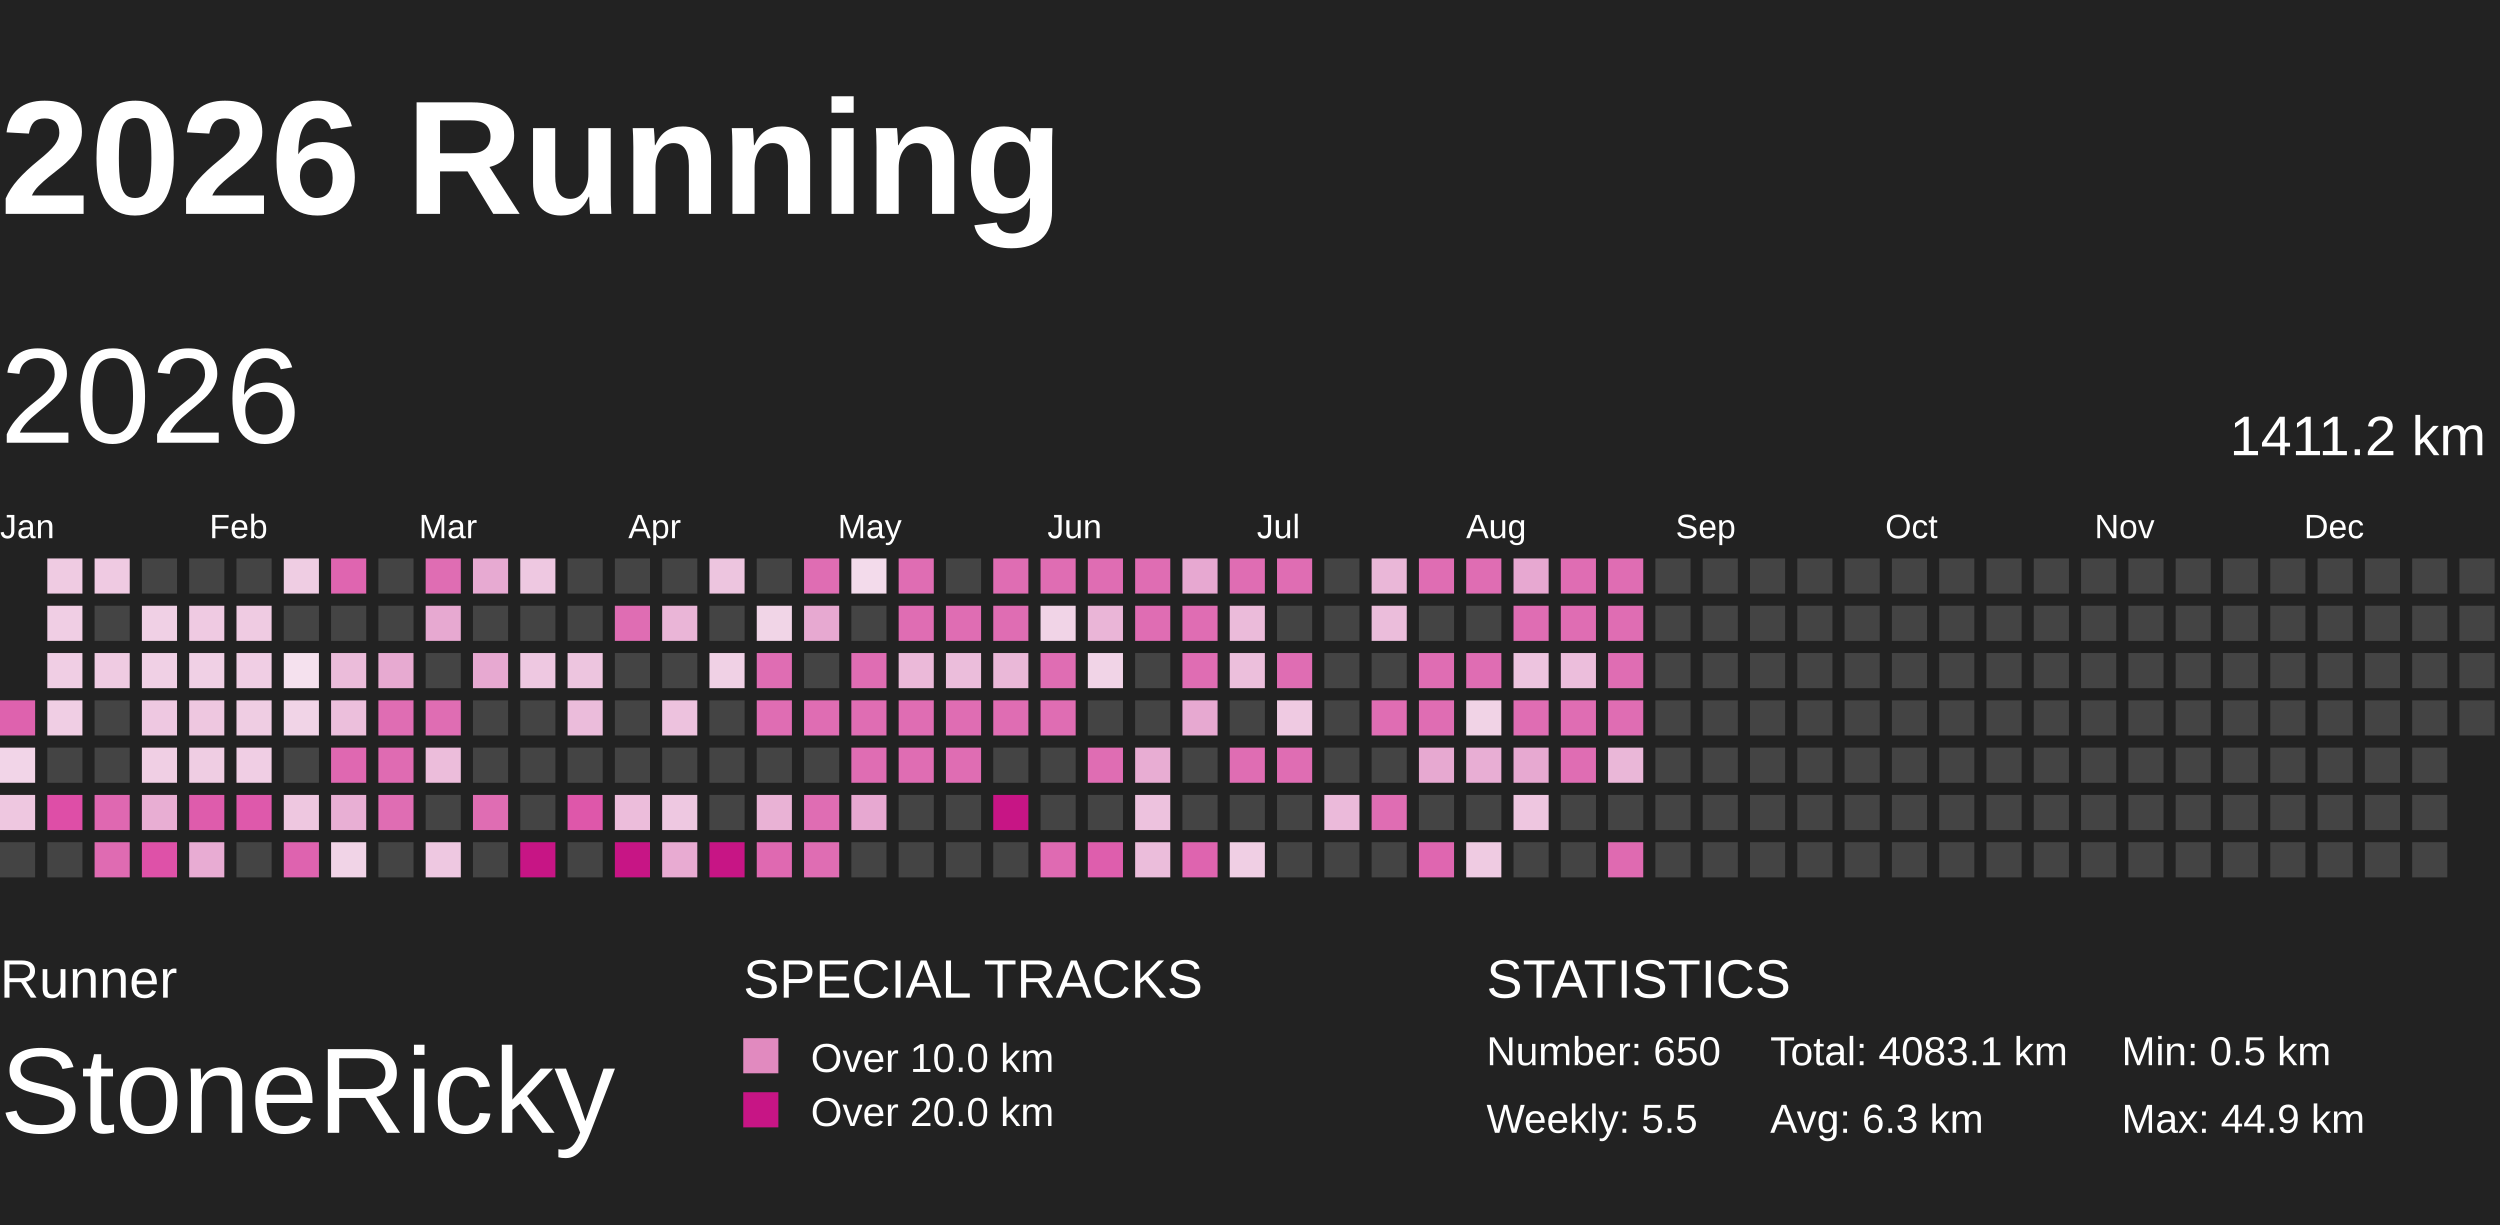
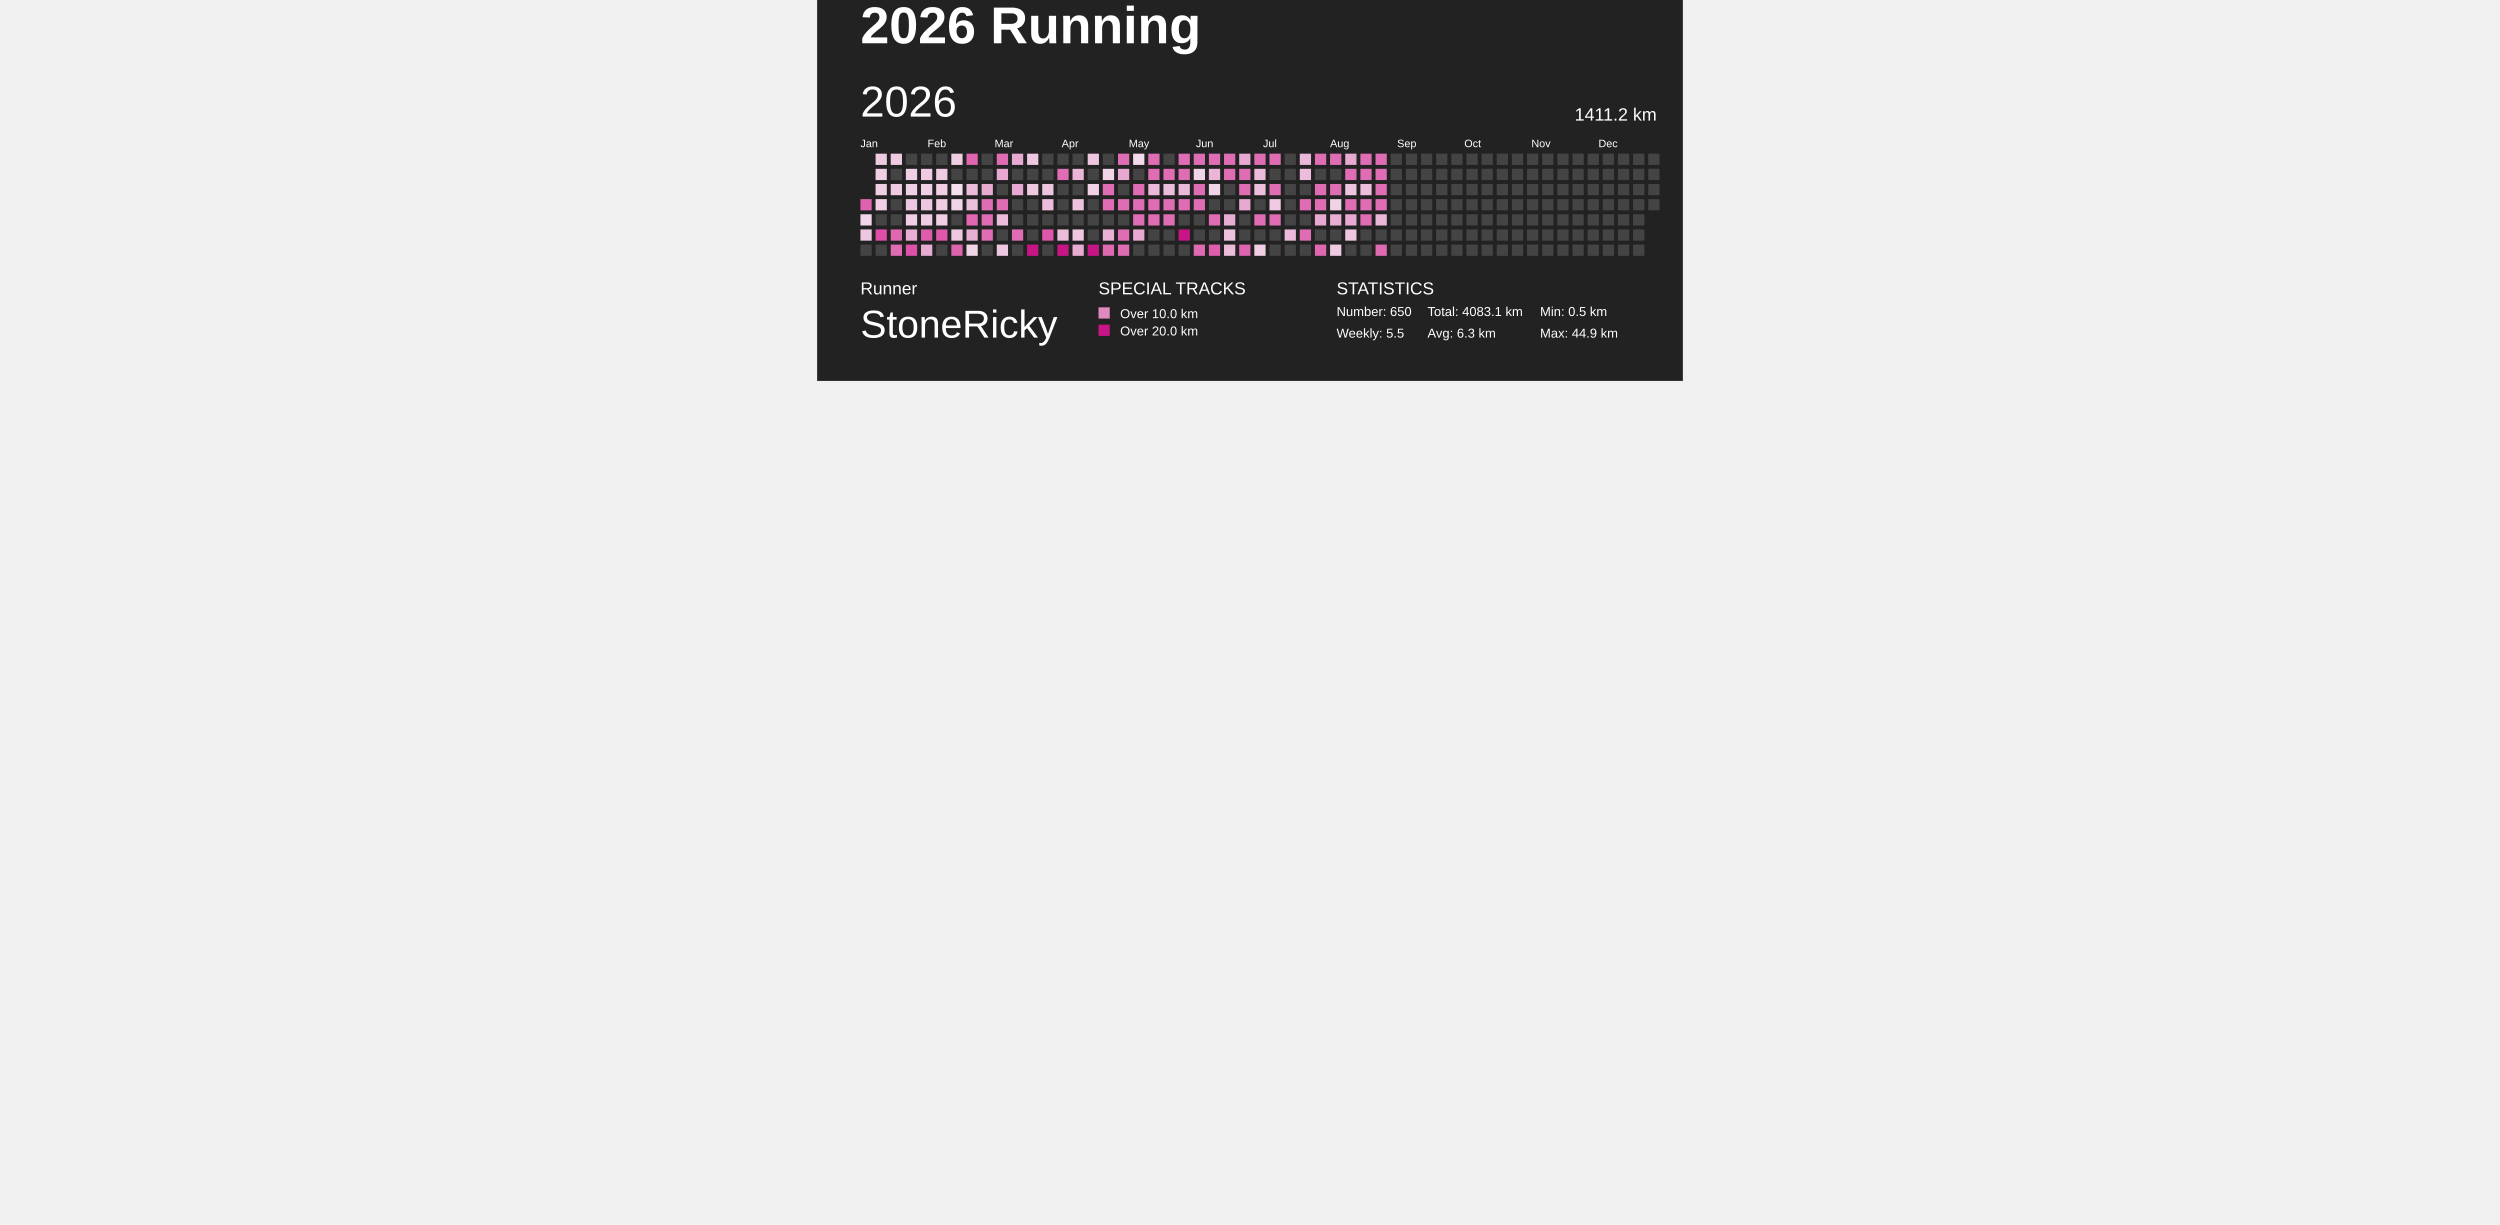
- <svg xmlns="http://www.w3.org/2000/svg" baseProfile="full" height="98mm" version="1.1" viewBox="10,9,185,81" width="200mm">
+ <svg xmlns="http://www.w3.org/2000/svg" baseProfile="full" height="98mm" version="1.1" viewBox="10,10,180,283" width="200mm">
  <defs>
    <pattern height="2" id="indoor-stripe" patternUnits="userSpaceOnUse" width="2">
      <line stroke="white" stroke-opacity="0.45" stroke-width="0.5" x1="0" x2="2" y1="2" y2="0" />
    </pattern>
  </defs>
  <rect fill="#222222" height="98" width="200" x="0" y="0" />
  <text fill="#FFFFFF" style="font-size:12px; font-family:Arial; font-weight:bold;" x="10" y="20">2026 Running</text>
  <text fill="#FFFFFF" style="font-size:4px; font-family:Arial" x="10" y="78">Runner</text>
  <text fill="#FFFFFF" style="font-size:9px; font-family:Arial" x="10" y="88">StoneRicky</text>
  <text fill="#FFFFFF" style="font-size:4px; font-family:Arial" x="65" y="78">SPECIAL TRACKS</text>
  <rect fill="#E18ABF" height="2.6" width="2.6" x="65" y="81" />
  <text fill="#FFFFFF" style="font-size:3px; font-family:Arial" x="70" y="83.5">Over 10.0 km</text>
  <rect fill="#C71585" height="2.6" width="2.6" x="65" y="85" />
  <text fill="#FFFFFF" style="font-size:3px; font-family:Arial" x="70" y="87.5">Over 20.0 km</text>
  <text fill="#FFFFFF" style="font-size:4px; font-family:Arial" x="120" y="78">STATISTICS</text>
  <text fill="#FFFFFF" style="font-size:3px; font-family:Arial" x="120" y="83">Number: 650</text>
  <text fill="#FFFFFF" style="font-size:3px; font-family:Arial" x="120" y="88">Weekly: 5.5</text>
  <text fill="#FFFFFF" style="font-size:3px; font-family:Arial" x="141" y="83">Total: 4083.1 km</text>
  <text fill="#FFFFFF" style="font-size:3px; font-family:Arial" x="141" y="88">Avg: 6.3 km</text>
  <text fill="#FFFFFF" style="font-size:3px; font-family:Arial" x="167" y="83">Min: 0.5 km</text>
  <text fill="#FFFFFF" style="font-size:3px; font-family:Arial" x="167" y="88">Max: 44.9 km</text>
  <text dominant-baseline="hanging" fill="#FFFFFF" style="font-size:10.0px; font-family:Arial;" x="10" y="30">2026</text>
  <text dominant-baseline="hanging" fill="#FFFFFF" style="font-size:4.125px; font-family:Arial;" x="175" y="35">1411.2 km</text>
  <text fill="#FFFFFF" style="font-size:2.5px; font-family:Arial" x="10.0" y="44">Jan</text>
  <text fill="#FFFFFF" style="font-size:2.5px; font-family:Arial" x="25.5" y="44">Feb</text>
  <text fill="#FFFFFF" style="font-size:2.5px; font-family:Arial" x="41.0" y="44">Mar</text>
  <text fill="#FFFFFF" style="font-size:2.5px; font-family:Arial" x="56.5" y="44">Apr</text>
  <text fill="#FFFFFF" style="font-size:2.5px; font-family:Arial" x="72.0" y="44">May</text>
  <text fill="#FFFFFF" style="font-size:2.5px; font-family:Arial" x="87.5" y="44">Jun</text>
  <text fill="#FFFFFF" style="font-size:2.5px; font-family:Arial" x="103.0" y="44">Jul</text>
  <text fill="#FFFFFF" style="font-size:2.5px; font-family:Arial" x="118.5" y="44">Aug</text>
  <text fill="#FFFFFF" style="font-size:2.5px; font-family:Arial" x="134.0" y="44">Sep</text>
  <text fill="#FFFFFF" style="font-size:2.5px; font-family:Arial" x="149.5" y="44">Oct</text>
  <text fill="#FFFFFF" style="font-size:2.5px; font-family:Arial" x="165.0" y="44">Nov</text>
  <text fill="#FFFFFF" style="font-size:2.5px; font-family:Arial" x="180.5" y="44">Dec</text>
  <rect fill="#de62ae" height="2.6" width="2.6" x="10.0" y="56.0" />
  <rect fill="#f2d5e8" height="2.6" width="2.6" x="10.0" y="59.5" />
  <rect fill="#eec7e0" height="2.6" width="2.6" x="10.0" y="63.0" />
  <rect fill="#444444" height="2.6" width="2.6" x="10.0" y="66.5" />
  <rect fill="#efcbe2" height="2.6" width="2.6" x="13.5" y="45.5" />
  <rect fill="#f0cee4" height="2.6" width="2.6" x="13.5" y="49.0" />
  <rect fill="#f0cee4" height="2.6" width="2.6" x="13.5" y="52.5" />
  <rect fill="#f0cee4" height="2.6" width="2.6" x="13.5" y="56.0" />
  <rect fill="#444444" height="2.6" width="2.6" x="13.5" y="59.5" />
  <rect fill="#de4ea7" height="2.6" width="2.6" x="13.5" y="63.0" />
  <rect fill="#444444" height="2.6" width="2.6" x="13.5" y="66.5" />
  <rect fill="#efcae2" height="2.6" width="2.6" x="17.0" y="45.5" />
  <rect fill="#444444" height="2.6" width="2.6" x="17.0" y="49.0" />
  <rect fill="#efcbe2" height="2.6" width="2.6" x="17.0" y="52.5" />
  <rect fill="#444444" height="2.6" width="2.6" x="17.0" y="56.0" />
  <rect fill="#444444" height="2.6" width="2.6" x="17.0" y="59.5" />
  <rect fill="#df68b1" height="2.6" width="2.6" x="17.0" y="63.0" />
  <rect fill="#df6bb2" height="2.6" width="2.6" x="17.0" y="66.5" />
  <rect fill="#444444" height="2.6" width="2.6" x="20.5" y="45.5" />
  <rect fill="#f0d0e5" height="2.6" width="2.6" x="20.5" y="49.0" />
  <rect fill="#f0d0e5" height="2.6" width="2.6" x="20.5" y="52.5" />
  <rect fill="#eec8e1" height="2.6" width="2.6" x="20.5" y="56.0" />
  <rect fill="#f0cfe4" height="2.6" width="2.6" x="20.5" y="59.5" />
  <rect fill="#e8aed3" height="2.6" width="2.6" x="20.5" y="63.0" />
  <rect fill="#de51a8" height="2.6" width="2.6" x="20.5" y="66.5" />
  <rect fill="#444444" height="2.6" width="2.6" x="24.0" y="45.5" />
  <rect fill="#efcae2" height="2.6" width="2.6" x="24.0" y="49.0" />
  <rect fill="#f0d0e5" height="2.6" width="2.6" x="24.0" y="52.5" />
  <rect fill="#eec7e0" height="2.6" width="2.6" x="24.0" y="56.0" />
  <rect fill="#efcde3" height="2.6" width="2.6" x="24.0" y="59.5" />
  <rect fill="#de5cac" height="2.6" width="2.6" x="24.0" y="63.0" />
  <rect fill="#e8acd3" height="2.6" width="2.6" x="24.0" y="66.5" />
  <rect fill="#444444" height="2.6" width="2.6" x="27.5" y="45.5" />
  <rect fill="#efcbe2" height="2.6" width="2.6" x="27.5" y="49.0" />
  <rect fill="#f0cee4" height="2.6" width="2.6" x="27.5" y="52.5" />
  <rect fill="#efcde3" height="2.6" width="2.6" x="27.5" y="56.0" />
  <rect fill="#f0cee4" height="2.6" width="2.6" x="27.5" y="59.5" />
  <rect fill="#de59ab" height="2.6" width="2.6" x="27.5" y="63.0" />
  <rect fill="#444444" height="2.6" width="2.6" x="27.5" y="66.5" />
  <rect fill="#efcde3" height="2.6" width="2.6" x="31.0" y="45.5" />
  <rect fill="#444444" height="2.6" width="2.6" x="31.0" y="49.0" />
  <rect fill="#f5e1ee" height="2.6" width="2.6" x="31.0" y="52.5" />
  <rect fill="#f1d4e7" height="2.6" width="2.6" x="31.0" y="56.0" />
  <rect fill="#444444" height="2.6" width="2.6" x="31.0" y="59.5" />
  <rect fill="#eec7e0" height="2.6" width="2.6" x="31.0" y="63.0" />
  <rect fill="#de63af" height="2.6" width="2.6" x="31.0" y="66.5" />
  <rect fill="#df65b0" height="2.6" width="2.6" x="34.5" y="45.5" />
  <rect fill="#444444" height="2.6" width="2.6" x="34.5" y="49.0" />
  <rect fill="#ebbcda" height="2.6" width="2.6" x="34.5" y="52.5" />
  <rect fill="#ecbfdc" height="2.6" width="2.6" x="34.5" y="56.0" />
  <rect fill="#df68b1" height="2.6" width="2.6" x="34.5" y="59.5" />
  <rect fill="#e8afd4" height="2.6" width="2.6" x="34.5" y="63.0" />
  <rect fill="#f1d4e7" height="2.6" width="2.6" x="34.5" y="66.5" />
  <rect fill="#444444" height="2.6" width="2.6" x="38.0" y="45.5" />
  <rect fill="#444444" height="2.6" width="2.6" x="38.0" y="49.0" />
  <rect fill="#e7aad1" height="2.6" width="2.6" x="38.0" y="52.5" />
  <rect fill="#df6db3" height="2.6" width="2.6" x="38.0" y="56.0" />
  <rect fill="#df6bb2" height="2.6" width="2.6" x="38.0" y="59.5" />
  <rect fill="#df6db3" height="2.6" width="2.6" x="38.0" y="63.0" />
  <rect fill="#444444" height="2.6" width="2.6" x="38.0" y="66.5" />
  <rect fill="#df6db3" height="2.6" width="2.6" x="41.5" y="45.5" />
  <rect fill="#e7a9d1" height="2.6" width="2.6" x="41.5" y="49.0" />
  <rect fill="#444444" height="2.6" width="2.6" x="41.5" y="52.5" />
  <rect fill="#df6db3" height="2.6" width="2.6" x="41.5" y="56.0" />
  <rect fill="#ecbddb" height="2.6" width="2.6" x="41.5" y="59.5" />
  <rect fill="#444444" height="2.6" width="2.6" x="41.5" y="63.0" />
  <rect fill="#eec8e1" height="2.6" width="2.6" x="41.5" y="66.5" />
  <rect fill="#e7aad2" height="2.6" width="2.6" x="45.0" y="45.5" />
  <rect fill="#444444" height="2.6" width="2.6" x="45.0" y="49.0" />
  <rect fill="#e7a9d1" height="2.6" width="2.6" x="45.0" y="52.5" />
  <rect fill="#444444" height="2.6" width="2.6" x="45.0" y="56.0" />
  <rect fill="#444444" height="2.6" width="2.6" x="45.0" y="59.5" />
  <rect fill="#df6db3" height="2.6" width="2.6" x="45.0" y="63.0" />
  <rect fill="#444444" height="2.6" width="2.6" x="45.0" y="66.5" />
  <rect fill="#eec8e1" height="2.6" width="2.6" x="48.5" y="45.5" />
  <rect fill="#444444" height="2.6" width="2.6" x="48.5" y="49.0" />
  <rect fill="#eec8e1" height="2.6" width="2.6" x="48.5" y="52.5" />
  <rect fill="#444444" height="2.6" width="2.6" x="48.5" y="56.0" />
  <rect fill="#444444" height="2.6" width="2.6" x="48.5" y="59.5" />
  <rect fill="#444444" height="2.6" width="2.6" x="48.5" y="63.0" />
  <rect fill="#C71585" height="2.6" width="2.6" x="48.5" y="66.5" />
  <rect fill="#444444" height="2.6" width="2.6" x="52.0" y="45.5" />
  <rect fill="#444444" height="2.6" width="2.6" x="52.0" y="49.0" />
  <rect fill="#edc5df" height="2.6" width="2.6" x="52.0" y="52.5" />
  <rect fill="#ebbcdb" height="2.6" width="2.6" x="52.0" y="56.0" />
  <rect fill="#444444" height="2.6" width="2.6" x="52.0" y="59.5" />
  <rect fill="#de57aa" height="2.6" width="2.6" x="52.0" y="63.0" />
  <rect fill="#444444" height="2.6" width="2.6" x="52.0" y="66.5" />
  <rect fill="#444444" height="2.6" width="2.6" x="55.5" y="45.5" />
  <rect fill="#df6db3" height="2.6" width="2.6" x="55.5" y="49.0" />
  <rect fill="#444444" height="2.6" width="2.6" x="55.5" y="52.5" />
  <rect fill="#444444" height="2.6" width="2.6" x="55.5" y="56.0" />
  <rect fill="#444444" height="2.6" width="2.6" x="55.5" y="59.5" />
  <rect fill="#ecbddb" height="2.6" width="2.6" x="55.5" y="63.0" />
  <rect fill="#C71585" height="2.6" width="2.6" x="55.5" y="66.5" />
  <rect fill="#444444" height="2.6" width="2.6" x="59.0" y="45.5" />
  <rect fill="#eab5d7" height="2.6" width="2.6" x="59.0" y="49.0" />
  <rect fill="#444444" height="2.6" width="2.6" x="59.0" y="52.5" />
  <rect fill="#edc2de" height="2.6" width="2.6" x="59.0" y="56.0" />
  <rect fill="#444444" height="2.6" width="2.6" x="59.0" y="59.5" />
  <rect fill="#eec8e1" height="2.6" width="2.6" x="59.0" y="63.0" />
  <rect fill="#e8abd2" height="2.6" width="2.6" x="59.0" y="66.5" />
  <rect fill="#edc5df" height="2.6" width="2.6" x="62.5" y="45.5" />
  <rect fill="#444444" height="2.6" width="2.6" x="62.5" y="49.0" />
  <rect fill="#f0d1e5" height="2.6" width="2.6" x="62.5" y="52.5" />
  <rect fill="#444444" height="2.6" width="2.6" x="62.5" y="56.0" />
  <rect fill="#444444" height="2.6" width="2.6" x="62.5" y="59.5" />
  <rect fill="#444444" height="2.6" width="2.6" x="62.5" y="63.0" />
  <rect fill="#C71585" height="2.6" width="2.6" x="62.5" y="66.5" />
  <rect fill="#444444" height="2.6" width="2.6" x="66.0" y="45.5" />
  <rect fill="#f1d5e7" height="2.6" width="2.6" x="66.0" y="49.0" />
  <rect fill="#df6db3" height="2.6" width="2.6" x="66.0" y="52.5" />
  <rect fill="#df6db3" height="2.6" width="2.6" x="66.0" y="56.0" />
  <rect fill="#444444" height="2.6" width="2.6" x="66.0" y="59.5" />
  <rect fill="#e9b2d5" height="2.6" width="2.6" x="66.0" y="63.0" />
  <rect fill="#df69b1" height="2.6" width="2.6" x="66.0" y="66.5" />
  <rect fill="#df6db3" height="2.6" width="2.6" x="69.5" y="45.5" />
  <rect fill="#e7a9d1" height="2.6" width="2.6" x="69.5" y="49.0" />
  <rect fill="#444444" height="2.6" width="2.6" x="69.5" y="52.5" />
  <rect fill="#df6db3" height="2.6" width="2.6" x="69.5" y="56.0" />
  <rect fill="#444444" height="2.6" width="2.6" x="69.5" y="59.5" />
  <rect fill="#df6db3" height="2.6" width="2.6" x="69.5" y="63.0" />
  <rect fill="#df6db3" height="2.6" width="2.6" x="69.5" y="66.5" />
  <rect fill="#f3dbeb" height="2.6" width="2.6" x="73.0" y="45.5" />
  <rect fill="#444444" height="2.6" width="2.6" x="73.0" y="49.0" />
  <rect fill="#df6db3" height="2.6" width="2.6" x="73.0" y="52.5" />
  <rect fill="#df6db3" height="2.6" width="2.6" x="73.0" y="56.0" />
  <rect fill="#df6db3" height="2.6" width="2.6" x="73.0" y="59.5" />
  <rect fill="#e7a8d1" height="2.6" width="2.6" x="73.0" y="63.0" />
  <rect fill="#444444" height="2.6" width="2.6" x="73.0" y="66.5" />
  <rect fill="#df6db3" height="2.6" width="2.6" x="76.5" y="45.5" />
  <rect fill="#df6db3" height="2.6" width="2.6" x="76.5" y="49.0" />
  <rect fill="#ebb9d9" height="2.6" width="2.6" x="76.5" y="52.5" />
  <rect fill="#df6db3" height="2.6" width="2.6" x="76.5" y="56.0" />
  <rect fill="#df6db3" height="2.6" width="2.6" x="76.5" y="59.5" />
  <rect fill="#444444" height="2.6" width="2.6" x="76.5" y="63.0" />
  <rect fill="#444444" height="2.6" width="2.6" x="76.5" y="66.5" />
  <rect fill="#444444" height="2.6" width="2.6" x="80.0" y="45.5" />
  <rect fill="#df6db3" height="2.6" width="2.6" x="80.0" y="49.0" />
  <rect fill="#ebbddb" height="2.6" width="2.6" x="80.0" y="52.5" />
  <rect fill="#df6db3" height="2.6" width="2.6" x="80.0" y="56.0" />
  <rect fill="#df6db3" height="2.6" width="2.6" x="80.0" y="59.5" />
  <rect fill="#444444" height="2.6" width="2.6" x="80.0" y="63.0" />
  <rect fill="#444444" height="2.6" width="2.6" x="80.0" y="66.5" />
  <rect fill="#df6db3" height="2.6" width="2.6" x="83.5" y="45.5" />
  <rect fill="#df6db3" height="2.6" width="2.6" x="83.5" y="49.0" />
  <rect fill="#eab8d8" height="2.6" width="2.6" x="83.5" y="52.5" />
  <rect fill="#df6db3" height="2.6" width="2.6" x="83.5" y="56.0" />
  <rect fill="#444444" height="2.6" width="2.6" x="83.5" y="59.5" />
  <rect fill="#C71585" height="2.6" width="2.6" x="83.5" y="63.0" />
  <rect fill="#444444" height="2.6" width="2.6" x="83.5" y="66.5" />
  <rect fill="#df6db3" height="2.6" width="2.6" x="87.0" y="45.5" />
  <rect fill="#f1d4e7" height="2.6" width="2.6" x="87.0" y="49.0" />
  <rect fill="#df6db3" height="2.6" width="2.6" x="87.0" y="52.5" />
  <rect fill="#df6db3" height="2.6" width="2.6" x="87.0" y="56.0" />
  <rect fill="#444444" height="2.6" width="2.6" x="87.0" y="59.5" />
  <rect fill="#444444" height="2.6" width="2.6" x="87.0" y="63.0" />
  <rect fill="#df6ab2" height="2.6" width="2.6" x="87.0" y="66.5" />
  <rect fill="#df6db3" height="2.6" width="2.6" x="90.5" y="45.5" />
  <rect fill="#eab5d7" height="2.6" width="2.6" x="90.5" y="49.0" />
  <rect fill="#f1d4e7" height="2.6" width="2.6" x="90.5" y="52.5" />
  <rect fill="#444444" height="2.6" width="2.6" x="90.5" y="56.0" />
  <rect fill="#df6db3" height="2.6" width="2.6" x="90.5" y="59.5" />
  <rect fill="#444444" height="2.6" width="2.6" x="90.5" y="63.0" />
  <rect fill="#de5ead" height="2.6" width="2.6" x="90.5" y="66.5" />
  <rect fill="#df6db3" height="2.6" width="2.6" x="94.0" y="45.5" />
  <rect fill="#df6db3" height="2.6" width="2.6" x="94.0" y="49.0" />
  <rect fill="#444444" height="2.6" width="2.6" x="94.0" y="52.5" />
  <rect fill="#444444" height="2.6" width="2.6" x="94.0" y="56.0" />
  <rect fill="#e8add3" height="2.6" width="2.6" x="94.0" y="59.5" />
  <rect fill="#edc2de" height="2.6" width="2.6" x="94.0" y="63.0" />
  <rect fill="#ebbddb" height="2.6" width="2.6" x="94.0" y="66.5" />
  <rect fill="#e7a8d1" height="2.6" width="2.6" x="97.5" y="45.5" />
  <rect fill="#df6db3" height="2.6" width="2.6" x="97.5" y="49.0" />
  <rect fill="#df6db3" height="2.6" width="2.6" x="97.5" y="52.5" />
  <rect fill="#e7a9d1" height="2.6" width="2.6" x="97.5" y="56.0" />
  <rect fill="#444444" height="2.6" width="2.6" x="97.5" y="59.5" />
  <rect fill="#444444" height="2.6" width="2.6" x="97.5" y="63.0" />
  <rect fill="#de64af" height="2.6" width="2.6" x="97.5" y="66.5" />
  <rect fill="#df6db3" height="2.6" width="2.6" x="101.0" y="45.5" />
  <rect fill="#ebbbda" height="2.6" width="2.6" x="101.0" y="49.0" />
  <rect fill="#ecbfdc" height="2.6" width="2.6" x="101.0" y="52.5" />
  <rect fill="#444444" height="2.6" width="2.6" x="101.0" y="56.0" />
  <rect fill="#df6db3" height="2.6" width="2.6" x="101.0" y="59.5" />
  <rect fill="#444444" height="2.6" width="2.6" x="101.0" y="63.0" />
  <rect fill="#f0cfe4" height="2.6" width="2.6" x="101.0" y="66.5" />
  <rect fill="#df6db3" height="2.6" width="2.6" x="104.5" y="45.5" />
  <rect fill="#444444" height="2.6" width="2.6" x="104.5" y="49.0" />
  <rect fill="#df6db3" height="2.6" width="2.6" x="104.5" y="52.5" />
  <rect fill="#efcae2" height="2.6" width="2.6" x="104.5" y="56.0" />
  <rect fill="#df6db3" height="2.6" width="2.6" x="104.5" y="59.5" />
  <rect fill="#444444" height="2.6" width="2.6" x="104.5" y="63.0" />
  <rect fill="#444444" height="2.6" width="2.6" x="104.5" y="66.5" />
  <rect fill="#444444" height="2.6" width="2.6" x="108.0" y="45.5" />
  <rect fill="#444444" height="2.6" width="2.6" x="108.0" y="49.0" />
  <rect fill="#444444" height="2.6" width="2.6" x="108.0" y="52.5" />
  <rect fill="#444444" height="2.6" width="2.6" x="108.0" y="56.0" />
  <rect fill="#444444" height="2.6" width="2.6" x="108.0" y="59.5" />
  <rect fill="#ebbada" height="2.6" width="2.6" x="108.0" y="63.0" />
  <rect fill="#444444" height="2.6" width="2.6" x="108.0" y="66.5" />
  <rect fill="#eab7d8" height="2.6" width="2.6" x="111.5" y="45.5" />
  <rect fill="#ebbddb" height="2.6" width="2.6" x="111.5" y="49.0" />
  <rect fill="#444444" height="2.6" width="2.6" x="111.5" y="52.5" />
  <rect fill="#df6db3" height="2.6" width="2.6" x="111.5" y="56.0" />
  <rect fill="#444444" height="2.6" width="2.6" x="111.5" y="59.5" />
  <rect fill="#df6db3" height="2.6" width="2.6" x="111.5" y="63.0" />
  <rect fill="#444444" height="2.6" width="2.6" x="111.5" y="66.5" />
  <rect fill="#df6db3" height="2.6" width="2.6" x="115.0" y="45.5" />
  <rect fill="#444444" height="2.6" width="2.6" x="115.0" y="49.0" />
  <rect fill="#df6db3" height="2.6" width="2.6" x="115.0" y="52.5" />
  <rect fill="#df6db3" height="2.6" width="2.6" x="115.0" y="56.0" />
  <rect fill="#e7a9d1" height="2.6" width="2.6" x="115.0" y="59.5" />
  <rect fill="#444444" height="2.6" width="2.6" x="115.0" y="63.0" />
  <rect fill="#df66b0" height="2.6" width="2.6" x="115.0" y="66.5" />
  <rect fill="#df6db3" height="2.6" width="2.6" x="118.5" y="45.5" />
  <rect fill="#444444" height="2.6" width="2.6" x="118.5" y="49.0" />
  <rect fill="#df6db3" height="2.6" width="2.6" x="118.5" y="52.5" />
  <rect fill="#f1d3e6" height="2.6" width="2.6" x="118.5" y="56.0" />
  <rect fill="#e8aed4" height="2.6" width="2.6" x="118.5" y="59.5" />
  <rect fill="#444444" height="2.6" width="2.6" x="118.5" y="63.0" />
  <rect fill="#efcbe2" height="2.6" width="2.6" x="118.5" y="66.5" />
  <rect fill="#e7a8d1" height="2.6" width="2.6" x="122.0" y="45.5" />
  <rect fill="#df6db3" height="2.6" width="2.6" x="122.0" y="49.0" />
  <rect fill="#edc4df" height="2.6" width="2.6" x="122.0" y="52.5" />
  <rect fill="#df6db3" height="2.6" width="2.6" x="122.0" y="56.0" />
  <rect fill="#e7a9d1" height="2.6" width="2.6" x="122.0" y="59.5" />
  <rect fill="#eec6e0" height="2.6" width="2.6" x="122.0" y="63.0" />
  <rect fill="#444444" height="2.6" width="2.6" x="122.0" y="66.5" />
  <rect fill="#df6db3" height="2.6" width="2.6" x="125.5" y="45.5" />
  <rect fill="#df6db3" height="2.6" width="2.6" x="125.5" y="49.0" />
  <rect fill="#ecbedc" height="2.6" width="2.6" x="125.5" y="52.5" />
  <rect fill="#df6db3" height="2.6" width="2.6" x="125.5" y="56.0" />
  <rect fill="#df6db3" height="2.6" width="2.6" x="125.5" y="59.5" />
  <rect fill="#444444" height="2.6" width="2.6" x="125.5" y="63.0" />
  <rect fill="#444444" height="2.6" width="2.6" x="125.5" y="66.5" />
  <rect fill="#df6db3" height="2.6" width="2.6" x="129.0" y="45.5" />
  <rect fill="#df6db3" height="2.6" width="2.6" x="129.0" y="49.0" />
  <rect fill="#df6db3" height="2.6" width="2.6" x="129.0" y="52.5" />
  <rect fill="#df6db3" height="2.6" width="2.6" x="129.0" y="56.0" />
  <rect fill="#eab7d8" height="2.6" width="2.6" x="129.0" y="59.5" />
  <rect fill="#444444" height="2.6" width="2.6" x="129.0" y="63.0" />
  <rect fill="#df6ab1" height="2.6" width="2.6" x="129.0" y="66.5" />
  <rect fill="#444444" height="2.6" width="2.6" x="132.5" y="45.5" />
  <rect fill="#444444" height="2.6" width="2.6" x="132.5" y="49.0" />
  <rect fill="#444444" height="2.6" width="2.6" x="132.5" y="52.5" />
  <rect fill="#444444" height="2.6" width="2.6" x="132.5" y="56.0" />
  <rect fill="#444444" height="2.6" width="2.6" x="132.5" y="59.5" />
  <rect fill="#444444" height="2.6" width="2.6" x="132.5" y="63.0" />
  <rect fill="#444444" height="2.6" width="2.6" x="132.5" y="66.5" />
  <rect fill="#444444" height="2.6" width="2.6" x="136.0" y="45.5" />
  <rect fill="#444444" height="2.6" width="2.6" x="136.0" y="49.0" />
  <rect fill="#444444" height="2.6" width="2.6" x="136.0" y="52.5" />
  <rect fill="#444444" height="2.6" width="2.6" x="136.0" y="56.0" />
  <rect fill="#444444" height="2.6" width="2.6" x="136.0" y="59.5" />
  <rect fill="#444444" height="2.6" width="2.6" x="136.0" y="63.0" />
  <rect fill="#444444" height="2.6" width="2.6" x="136.0" y="66.5" />
  <rect fill="#444444" height="2.6" width="2.6" x="139.5" y="45.5" />
  <rect fill="#444444" height="2.6" width="2.6" x="139.5" y="49.0" />
  <rect fill="#444444" height="2.6" width="2.6" x="139.5" y="52.5" />
  <rect fill="#444444" height="2.6" width="2.6" x="139.5" y="56.0" />
  <rect fill="#444444" height="2.6" width="2.6" x="139.5" y="59.5" />
  <rect fill="#444444" height="2.6" width="2.6" x="139.5" y="63.0" />
  <rect fill="#444444" height="2.6" width="2.6" x="139.5" y="66.5" />
  <rect fill="#444444" height="2.6" width="2.6" x="143.0" y="45.5" />
  <rect fill="#444444" height="2.6" width="2.6" x="143.0" y="49.0" />
  <rect fill="#444444" height="2.6" width="2.6" x="143.0" y="52.5" />
  <rect fill="#444444" height="2.6" width="2.6" x="143.0" y="56.0" />
  <rect fill="#444444" height="2.6" width="2.6" x="143.0" y="59.5" />
  <rect fill="#444444" height="2.6" width="2.6" x="143.0" y="63.0" />
  <rect fill="#444444" height="2.6" width="2.6" x="143.0" y="66.5" />
  <rect fill="#444444" height="2.6" width="2.6" x="146.5" y="45.5" />
  <rect fill="#444444" height="2.6" width="2.6" x="146.5" y="49.0" />
  <rect fill="#444444" height="2.6" width="2.6" x="146.5" y="52.5" />
  <rect fill="#444444" height="2.6" width="2.6" x="146.5" y="56.0" />
  <rect fill="#444444" height="2.6" width="2.6" x="146.5" y="59.5" />
  <rect fill="#444444" height="2.6" width="2.6" x="146.5" y="63.0" />
  <rect fill="#444444" height="2.6" width="2.6" x="146.5" y="66.5" />
  <rect fill="#444444" height="2.6" width="2.6" x="150.0" y="45.5" />
  <rect fill="#444444" height="2.6" width="2.6" x="150.0" y="49.0" />
  <rect fill="#444444" height="2.6" width="2.6" x="150.0" y="52.5" />
  <rect fill="#444444" height="2.6" width="2.6" x="150.0" y="56.0" />
  <rect fill="#444444" height="2.6" width="2.6" x="150.0" y="59.5" />
  <rect fill="#444444" height="2.6" width="2.6" x="150.0" y="63.0" />
  <rect fill="#444444" height="2.6" width="2.6" x="150.0" y="66.5" />
  <rect fill="#444444" height="2.6" width="2.6" x="153.5" y="45.5" />
  <rect fill="#444444" height="2.6" width="2.6" x="153.5" y="49.0" />
  <rect fill="#444444" height="2.6" width="2.6" x="153.5" y="52.5" />
  <rect fill="#444444" height="2.6" width="2.6" x="153.5" y="56.0" />
  <rect fill="#444444" height="2.6" width="2.6" x="153.5" y="59.5" />
  <rect fill="#444444" height="2.6" width="2.6" x="153.5" y="63.0" />
  <rect fill="#444444" height="2.6" width="2.6" x="153.5" y="66.5" />
  <rect fill="#444444" height="2.6" width="2.6" x="157.0" y="45.5" />
  <rect fill="#444444" height="2.6" width="2.6" x="157.0" y="49.0" />
  <rect fill="#444444" height="2.6" width="2.6" x="157.0" y="52.5" />
  <rect fill="#444444" height="2.6" width="2.6" x="157.0" y="56.0" />
  <rect fill="#444444" height="2.6" width="2.6" x="157.0" y="59.5" />
  <rect fill="#444444" height="2.6" width="2.6" x="157.0" y="63.0" />
  <rect fill="#444444" height="2.6" width="2.6" x="157.0" y="66.5" />
  <rect fill="#444444" height="2.6" width="2.6" x="160.5" y="45.5" />
  <rect fill="#444444" height="2.6" width="2.6" x="160.5" y="49.0" />
  <rect fill="#444444" height="2.6" width="2.6" x="160.5" y="52.5" />
  <rect fill="#444444" height="2.6" width="2.6" x="160.5" y="56.0" />
  <rect fill="#444444" height="2.6" width="2.6" x="160.5" y="59.5" />
  <rect fill="#444444" height="2.6" width="2.6" x="160.5" y="63.0" />
  <rect fill="#444444" height="2.6" width="2.6" x="160.5" y="66.5" />
  <rect fill="#444444" height="2.6" width="2.6" x="164.0" y="45.5" />
  <rect fill="#444444" height="2.6" width="2.6" x="164.0" y="49.0" />
  <rect fill="#444444" height="2.6" width="2.6" x="164.0" y="52.5" />
  <rect fill="#444444" height="2.6" width="2.6" x="164.0" y="56.0" />
  <rect fill="#444444" height="2.6" width="2.6" x="164.0" y="59.5" />
  <rect fill="#444444" height="2.6" width="2.6" x="164.0" y="63.0" />
  <rect fill="#444444" height="2.6" width="2.6" x="164.0" y="66.5" />
  <rect fill="#444444" height="2.6" width="2.6" x="167.5" y="45.5" />
  <rect fill="#444444" height="2.6" width="2.6" x="167.5" y="49.0" />
  <rect fill="#444444" height="2.6" width="2.6" x="167.5" y="52.5" />
  <rect fill="#444444" height="2.6" width="2.6" x="167.5" y="56.0" />
  <rect fill="#444444" height="2.6" width="2.6" x="167.5" y="59.5" />
  <rect fill="#444444" height="2.6" width="2.6" x="167.5" y="63.0" />
  <rect fill="#444444" height="2.6" width="2.6" x="167.5" y="66.5" />
  <rect fill="#444444" height="2.6" width="2.6" x="171.0" y="45.5" />
  <rect fill="#444444" height="2.6" width="2.6" x="171.0" y="49.0" />
  <rect fill="#444444" height="2.6" width="2.6" x="171.0" y="52.5" />
  <rect fill="#444444" height="2.6" width="2.6" x="171.0" y="56.0" />
  <rect fill="#444444" height="2.6" width="2.6" x="171.0" y="59.5" />
  <rect fill="#444444" height="2.6" width="2.6" x="171.0" y="63.0" />
  <rect fill="#444444" height="2.6" width="2.6" x="171.0" y="66.5" />
  <rect fill="#444444" height="2.6" width="2.6" x="174.5" y="45.5" />
  <rect fill="#444444" height="2.6" width="2.6" x="174.5" y="49.0" />
  <rect fill="#444444" height="2.6" width="2.6" x="174.5" y="52.5" />
  <rect fill="#444444" height="2.6" width="2.6" x="174.5" y="56.0" />
  <rect fill="#444444" height="2.6" width="2.6" x="174.5" y="59.5" />
  <rect fill="#444444" height="2.6" width="2.6" x="174.5" y="63.0" />
  <rect fill="#444444" height="2.6" width="2.6" x="174.5" y="66.5" />
  <rect fill="#444444" height="2.6" width="2.6" x="178.0" y="45.5" />
  <rect fill="#444444" height="2.6" width="2.6" x="178.0" y="49.0" />
  <rect fill="#444444" height="2.6" width="2.6" x="178.0" y="52.5" />
  <rect fill="#444444" height="2.6" width="2.6" x="178.0" y="56.0" />
  <rect fill="#444444" height="2.6" width="2.6" x="178.0" y="59.5" />
  <rect fill="#444444" height="2.6" width="2.6" x="178.0" y="63.0" />
  <rect fill="#444444" height="2.6" width="2.6" x="178.0" y="66.5" />
  <rect fill="#444444" height="2.6" width="2.6" x="181.5" y="45.5" />
  <rect fill="#444444" height="2.6" width="2.6" x="181.5" y="49.0" />
  <rect fill="#444444" height="2.6" width="2.6" x="181.5" y="52.5" />
  <rect fill="#444444" height="2.6" width="2.6" x="181.5" y="56.0" />
  <rect fill="#444444" height="2.6" width="2.6" x="181.5" y="59.5" />
  <rect fill="#444444" height="2.6" width="2.6" x="181.5" y="63.0" />
  <rect fill="#444444" height="2.6" width="2.6" x="181.5" y="66.5" />
  <rect fill="#444444" height="2.6" width="2.6" x="185.0" y="45.5" />
  <rect fill="#444444" height="2.6" width="2.6" x="185.0" y="49.0" />
  <rect fill="#444444" height="2.6" width="2.6" x="185.0" y="52.5" />
  <rect fill="#444444" height="2.6" width="2.6" x="185.0" y="56.0" />
  <rect fill="#444444" height="2.6" width="2.6" x="185.0" y="59.5" />
  <rect fill="#444444" height="2.6" width="2.6" x="185.0" y="63.0" />
  <rect fill="#444444" height="2.6" width="2.6" x="185.0" y="66.5" />
  <rect fill="#444444" height="2.6" width="2.6" x="188.5" y="45.5" />
  <rect fill="#444444" height="2.6" width="2.6" x="188.5" y="49.0" />
  <rect fill="#444444" height="2.6" width="2.6" x="188.5" y="52.5" />
  <rect fill="#444444" height="2.6" width="2.6" x="188.5" y="56.0" />
  <rect fill="#444444" height="2.6" width="2.6" x="188.5" y="59.5" />
  <rect fill="#444444" height="2.6" width="2.6" x="188.5" y="63.0" />
  <rect fill="#444444" height="2.6" width="2.6" x="188.5" y="66.5" />
  <rect fill="#444444" height="2.6" width="2.6" x="192.0" y="45.5" />
  <rect fill="#444444" height="2.6" width="2.6" x="192.0" y="49.0" />
  <rect fill="#444444" height="2.6" width="2.6" x="192.0" y="52.5" />
  <rect fill="#444444" height="2.6" width="2.6" x="192.0" y="56.0" />
</svg>
